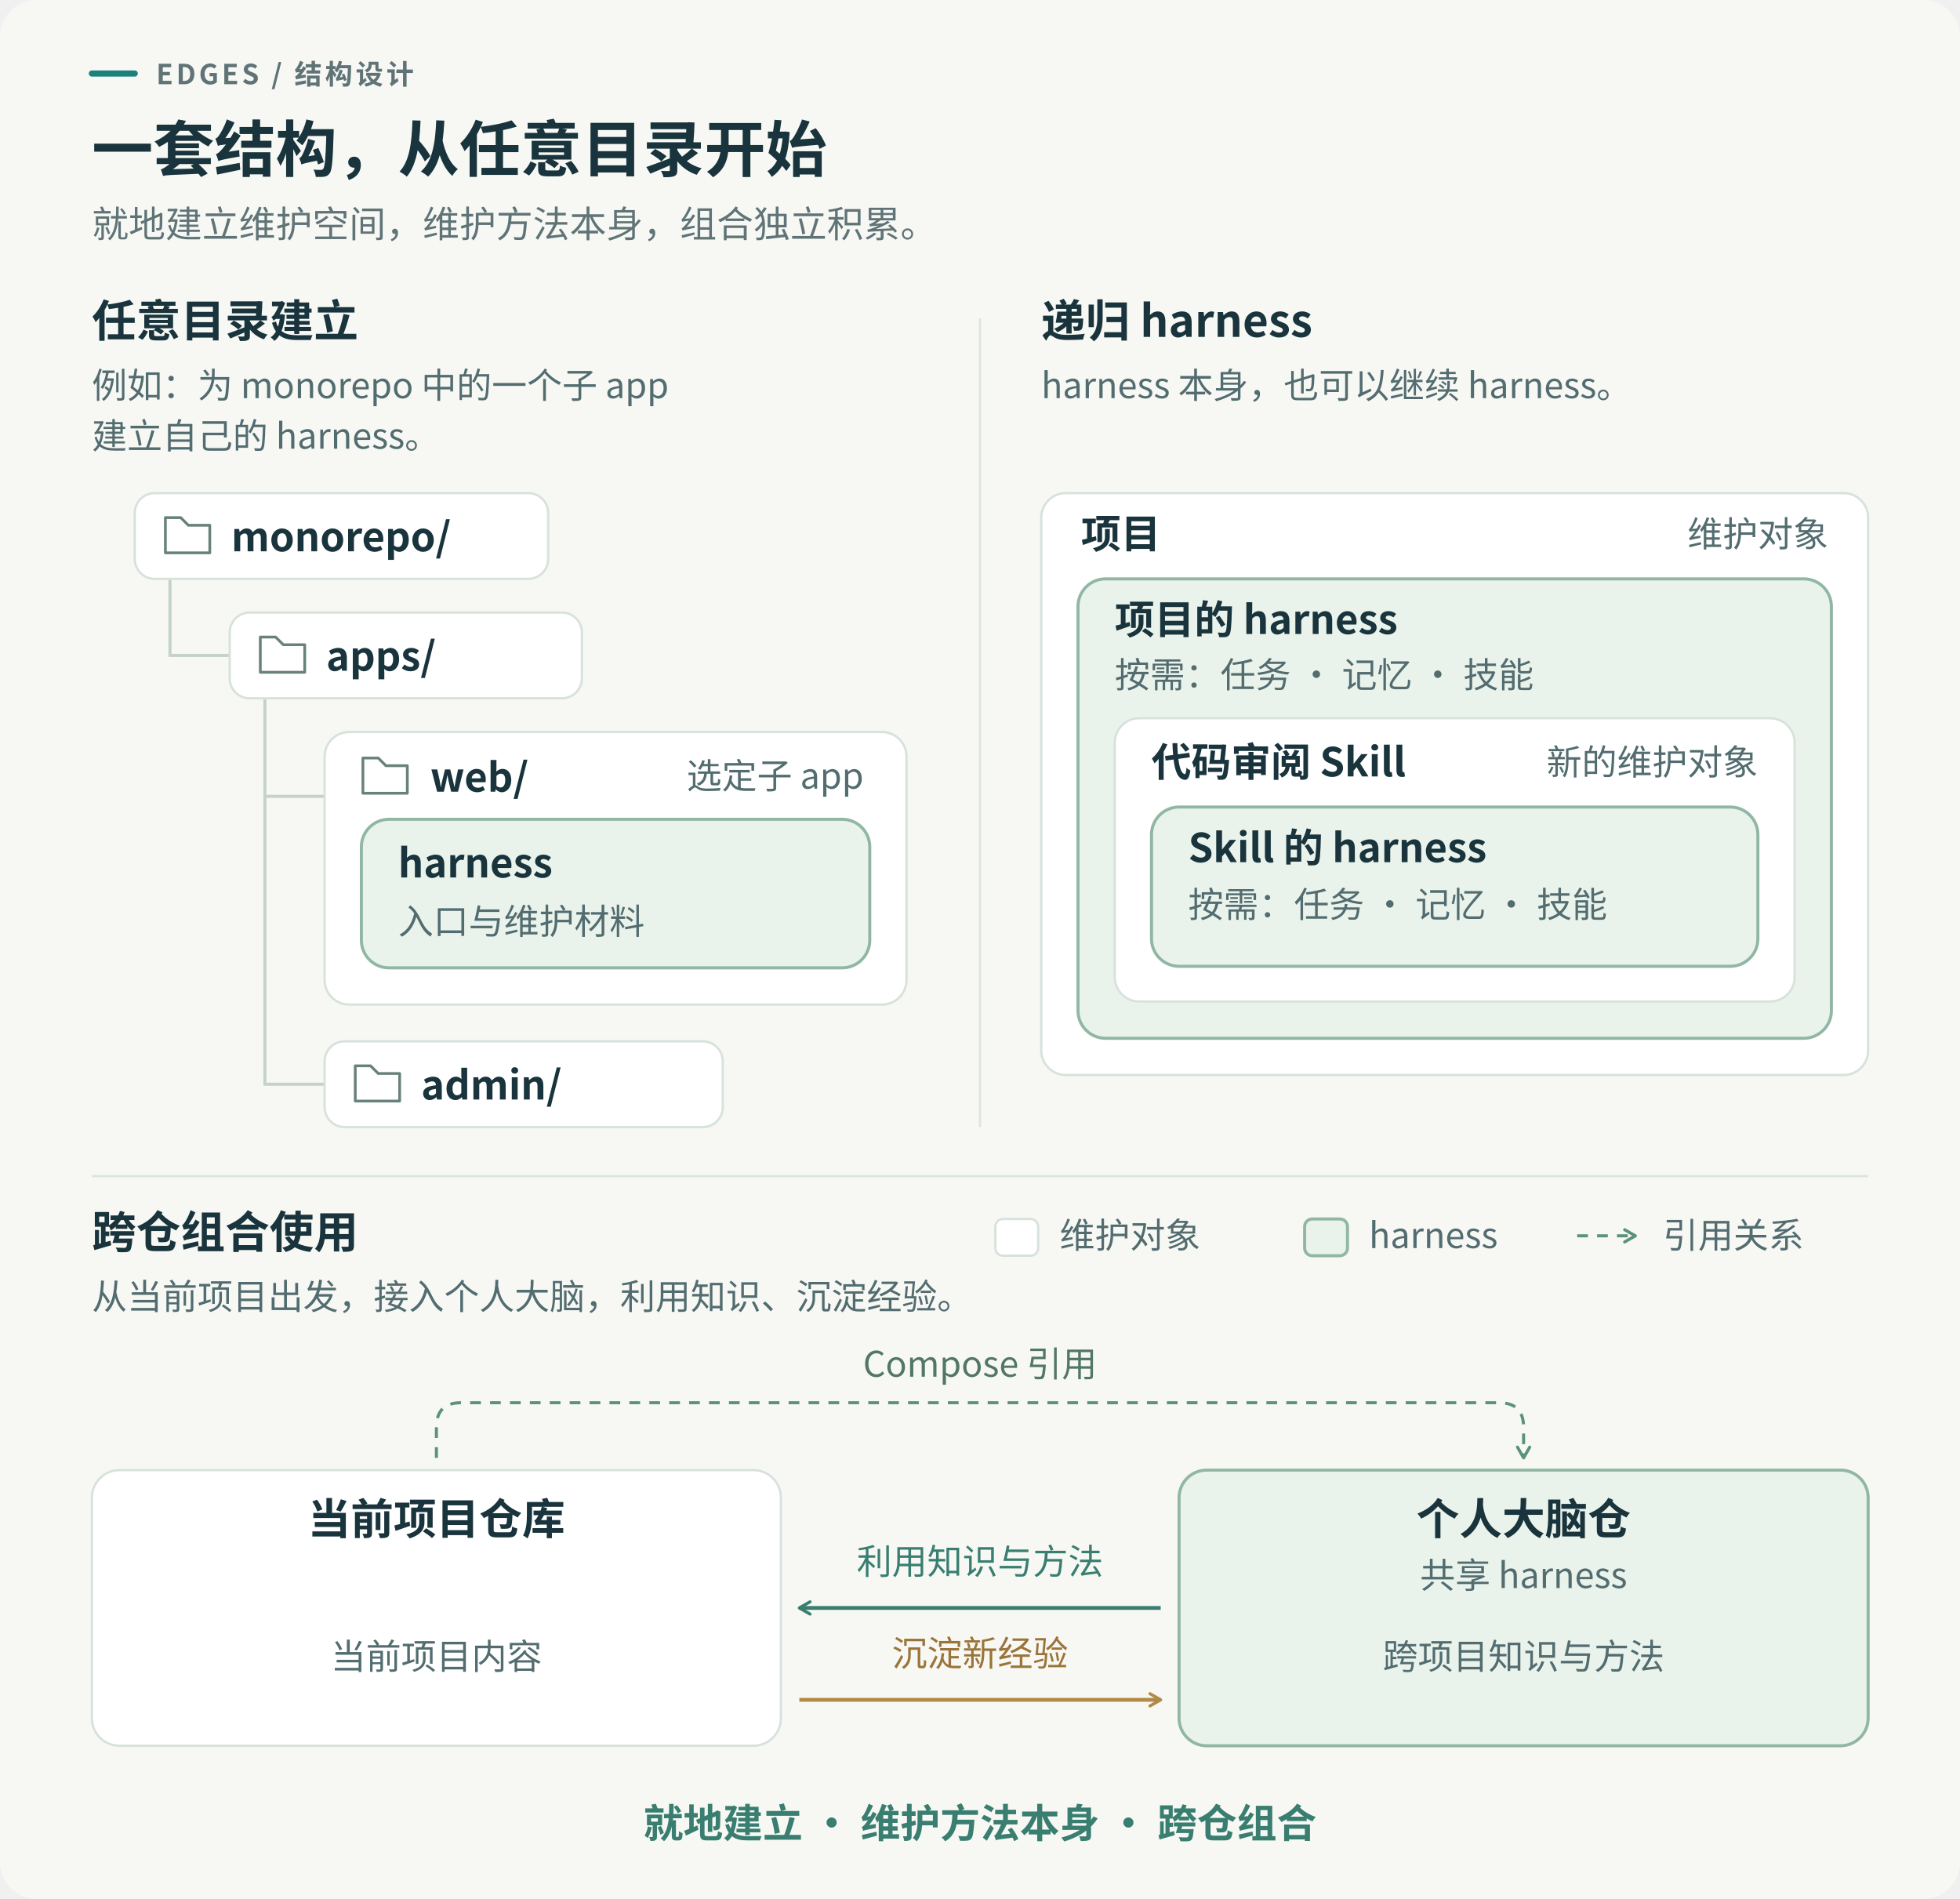
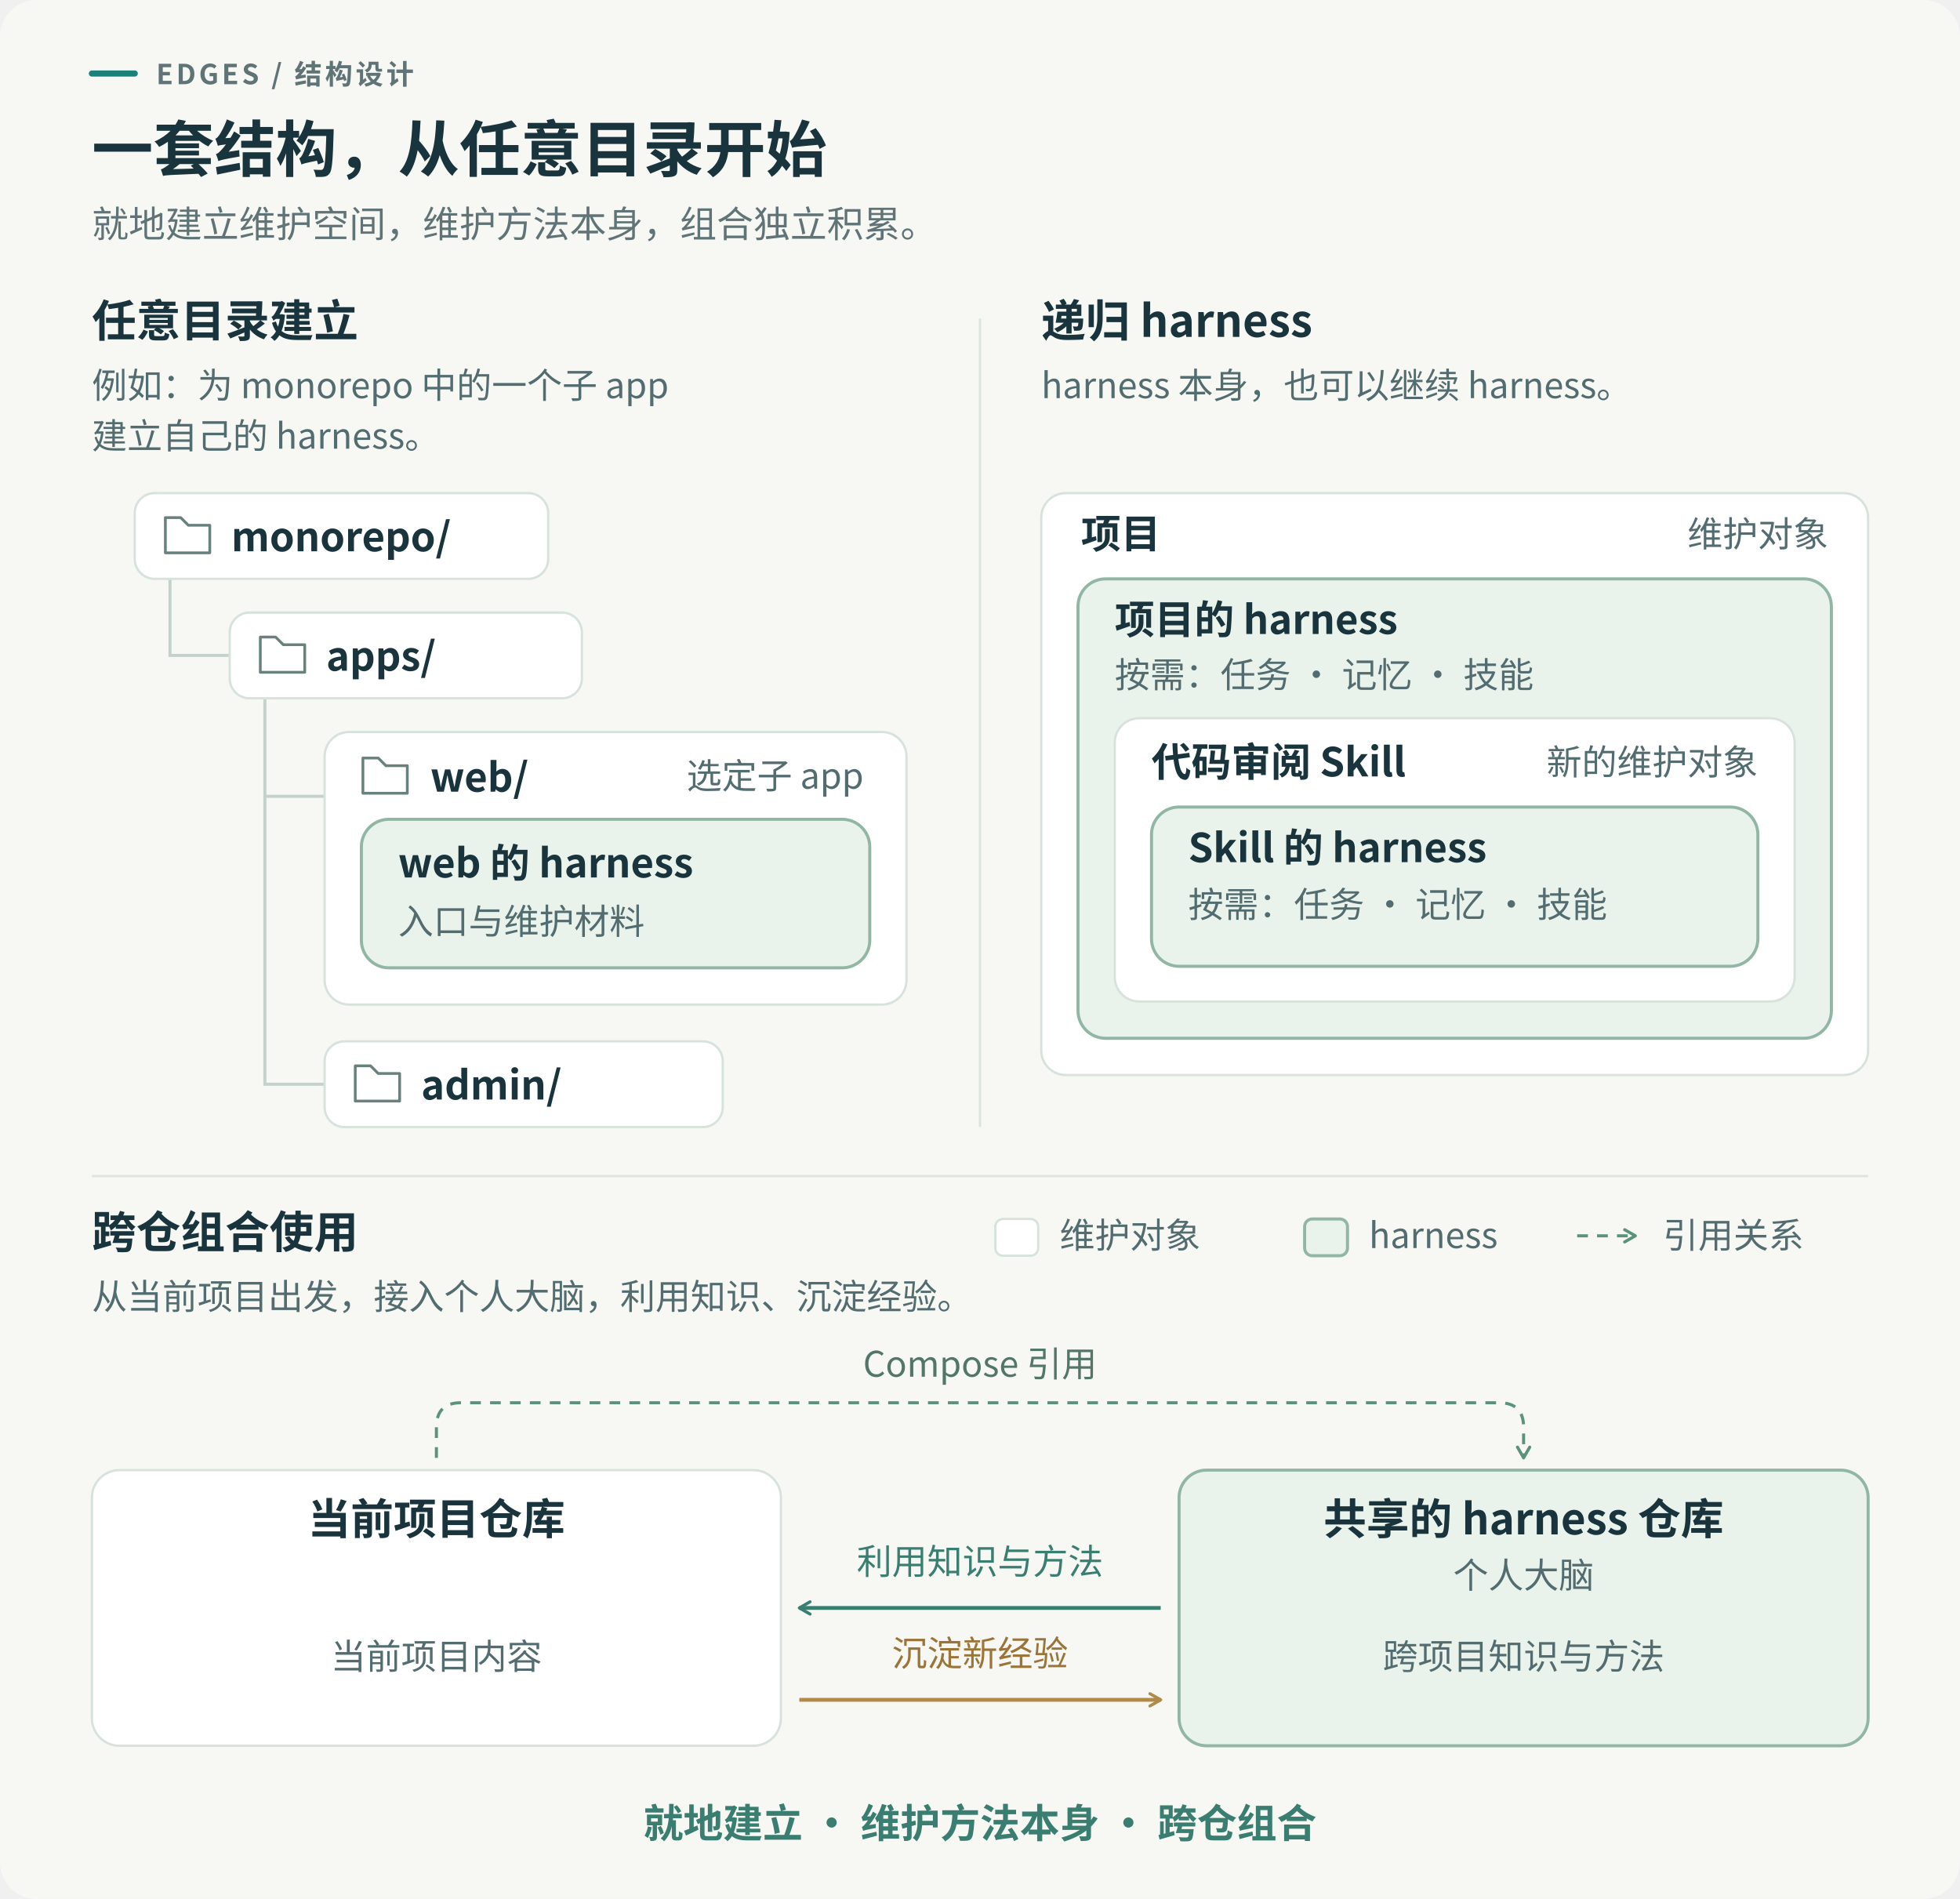
<svg xmlns="http://www.w3.org/2000/svg" width="1280" height="1240" viewBox="0 0 1280 1240" role="img" aria-labelledby="title description">
  <defs>
    <style>
      text { font-family: -apple-system, BlinkMacSystemFont, "Segoe UI", "PingFang SC", "Microsoft YaHei", "Noto Sans CJK SC", sans-serif; }
      .ink { fill: #19343c; }
      .muted { fill: #607477; }
      .heading { font-size: 29px; font-weight: 650; fill: #19343c; }
      .node-title { font-size: 26px; font-weight: 600; fill: #19343c; }
      .body { font-size: 23px; fill: #526c70; }
      .plain-node { fill: #ffffff; stroke: #d7e2dc; stroke-width: 1.5; }
      .folder { fill: none; stroke: #68817c; stroke-width: 1.8; stroke-linecap: round; stroke-linejoin: round; }
      .selected-folder { fill: none; stroke: #397e70; stroke-width: 1.8; stroke-linecap: round; stroke-linejoin: round; }
    </style>
    <marker id="compose-arrow" markerWidth="11" markerHeight="10" refX="8" refY="5" orient="auto" markerUnits="userSpaceOnUse">
      <path d="m1 1 7 4-7 4" fill="none" stroke="#5a927c" stroke-width="2" stroke-linecap="round" stroke-linejoin="round" />
    </marker>
    <marker id="knowledge-arrow" markerWidth="11" markerHeight="10" refX="8" refY="5" orient="auto" markerUnits="userSpaceOnUse">
      <path d="m1 1 7 4-7 4" fill="none" stroke="#397e70" stroke-width="2" stroke-linecap="round" stroke-linejoin="round" />
    </marker>
    <marker id="experience-arrow" markerWidth="11" markerHeight="10" refX="8" refY="5" orient="auto" markerUnits="userSpaceOnUse">
      <path d="m1 1 7 4-7 4" fill="none" stroke="#b28a47" stroke-width="2" stroke-linecap="round" stroke-linejoin="round" />
    </marker>
  </defs>
  <rect width="1280" height="1240" rx="24" fill="#f7f8f4" />
  <path d="M60 48h28" stroke="#1b817b" stroke-width="4" stroke-linecap="round" />
  <text x="102" y="55" class="muted" font-size="18" font-weight="600" letter-spacing="2">EDGES / 结构设计</text>
  <text x="60" y="112" class="ink" font-size="40" font-weight="650">一套结构，从任意目录开始</text>
  <text x="60" y="155" class="muted" font-size="24">就地建立维护空间，维护方法本身，组合独立积累。</text>
  <text x="60" y="220" class="heading">任意目录建立</text>
  <text x="60" y="260" class="body">例如：为 monorepo 中的一个子 app</text>
  <text x="60" y="293" class="body">建立自己的 harness。</text>
  <text x="680" y="220" class="heading">递归 harness</text>
  <text x="680" y="260" class="body">harness 本身，也可以继续 harness。</text>
  <path d="M640 208v528" stroke="#dce5dd" stroke-width="1.5" />
  <path d="M111 378v50h39M173 456v252h39M173 520h39" fill="none" stroke="#c4d2cb" stroke-width="2" />
  <rect x="88" y="322" width="270" height="56" rx="13" class="plain-node" />
  <path d="M108 338h10l5 5h14v18h-29z" class="folder" />
  <text x="151" y="360" class="node-title">monorepo/</text>
  <rect x="150" y="400" width="230" height="56" rx="13" class="plain-node" />
  <path d="M170 416h10l5 5h14v18h-29z" class="folder" />
  <text x="213" y="438" class="node-title">apps/</text>
  <rect x="212" y="478" width="380" height="178" rx="16" class="plain-node" />
  <path d="M237 495h10l5 5h14v18h-29z" class="folder" />
  <text x="281" y="517" class="node-title">web/</text>
  <text x="564" y="515" class="body" text-anchor="end">选定子 app</text>
  <rect x="236" y="535" width="332" height="97" rx="18" fill="#eaf3eb" stroke="#91b7a4" stroke-width="2" />
-   <text x="260" y="573" class="node-title">harness</text>
+   <text x="260" y="573" class="node-title">web 的 harness</text>
  <text x="260" y="610" class="body">入口与维护材料</text>
  <rect x="212" y="680" width="260" height="56" rx="13" class="plain-node" />
  <path d="M232 696h10l5 5h14v18h-29z" class="folder" />
  <text x="275" y="718" class="node-title">admin/</text>
  <rect x="680" y="322" width="540" height="380" rx="16" class="plain-node" />
  <text x="706" y="358" class="node-title">项目</text>
  <text x="1194" y="357" class="body" text-anchor="end">维护对象</text>
  <rect x="704" y="378" width="492" height="300" rx="18" fill="#eaf3eb" stroke="#91b7a4" stroke-width="2" />
  <text x="728" y="414" class="node-title">项目的 harness</text>
  <text x="728" y="449" class="body">按需：任务 · 记忆 · 技能</text>
  <rect x="728" y="469" width="444" height="185" rx="16" class="plain-node" />
  <text x="752" y="507" class="node-title">代码审阅 Skill</text>
  <text x="1148" y="506" class="body" text-anchor="end">新的维护对象</text>
  <rect x="752" y="527" width="396" height="104" rx="18" fill="#eaf3eb" stroke="#91b7a4" stroke-width="2" />
  <text x="776" y="563" class="node-title">Skill 的 harness</text>
  <text x="776" y="599" class="body">按需：任务 · 记忆 · 技能</text>
  <path d="M60 768h1160" stroke="#dce5dd" stroke-width="1.5" />
  <text x="60" y="815" class="heading">跨仓组合使用</text>
  <rect x="650" y="796" width="28" height="24" rx="5" class="plain-node" />
  <text x="692" y="815" class="body">维护对象</text>
  <rect x="852" y="796" width="28" height="24" rx="5" fill="#eaf3eb" stroke="#91b7a4" stroke-width="2" />
  <text x="894" y="815" class="body">harness</text>
  <path d="M1030 807h38" stroke="#5a927c" stroke-width="2" stroke-dasharray="7 6" marker-end="url(#compose-arrow)" />
  <text x="1086" y="815" class="body">引用关系</text>
  <text x="60" y="855" class="body">从当前项目出发，接入个人大脑，利用知识、沉淀经验。</text>
  <rect x="60" y="960" width="450" height="180" rx="18" class="plain-node" />
  <text x="285" y="1002" class="ink" font-size="28" font-weight="650" text-anchor="middle">当前项目仓库</text>
  <text x="285" y="1090" class="body" text-anchor="middle">当前项目内容</text>
  <rect x="770" y="960" width="450" height="180" rx="18" fill="#eaf3eb" stroke="#91b7a4" stroke-width="2" />
-   <text x="995" y="1002" class="ink" font-size="28" font-weight="650" text-anchor="middle">个人大脑仓</text>
-   <text x="995" y="1037" class="body" text-anchor="middle">共享 harness</text>
+   <text x="995" y="1002" class="ink" font-size="28" font-weight="650" text-anchor="middle">共享的 harness 仓库</text>
+   <text x="995" y="1037" class="body" text-anchor="middle">个人大脑</text>
  <text x="995" y="1090" class="body" text-anchor="middle">跨项目知识与方法</text>
  <path d="M285 952V932Q285 916 301 916H979Q995 916 995 932V952" fill="none" stroke="#5a927c" stroke-width="2" stroke-dasharray="7 6" marker-end="url(#compose-arrow)" />
  <text x="640" y="899" fill="#527668" font-size="23" text-anchor="middle">Compose 引用</text>
  <path d="M758 1050H522" fill="none" stroke="#397e70" stroke-width="2.5" marker-end="url(#knowledge-arrow)" />
  <text x="640" y="1028" fill="#397e70" font-size="23" text-anchor="middle">利用知识与方法</text>
  <path d="M522 1110H758" fill="none" stroke="#b28a47" stroke-width="2.5" marker-end="url(#experience-arrow)" />
  <text x="640" y="1088" fill="#9a7438" font-size="23" text-anchor="middle">沉淀新经验</text>
  <text x="640" y="1200" fill="#397e70" font-size="26" font-weight="600" text-anchor="middle">就地建立 · 维护方法本身 · 跨仓组合</text>
</svg>
